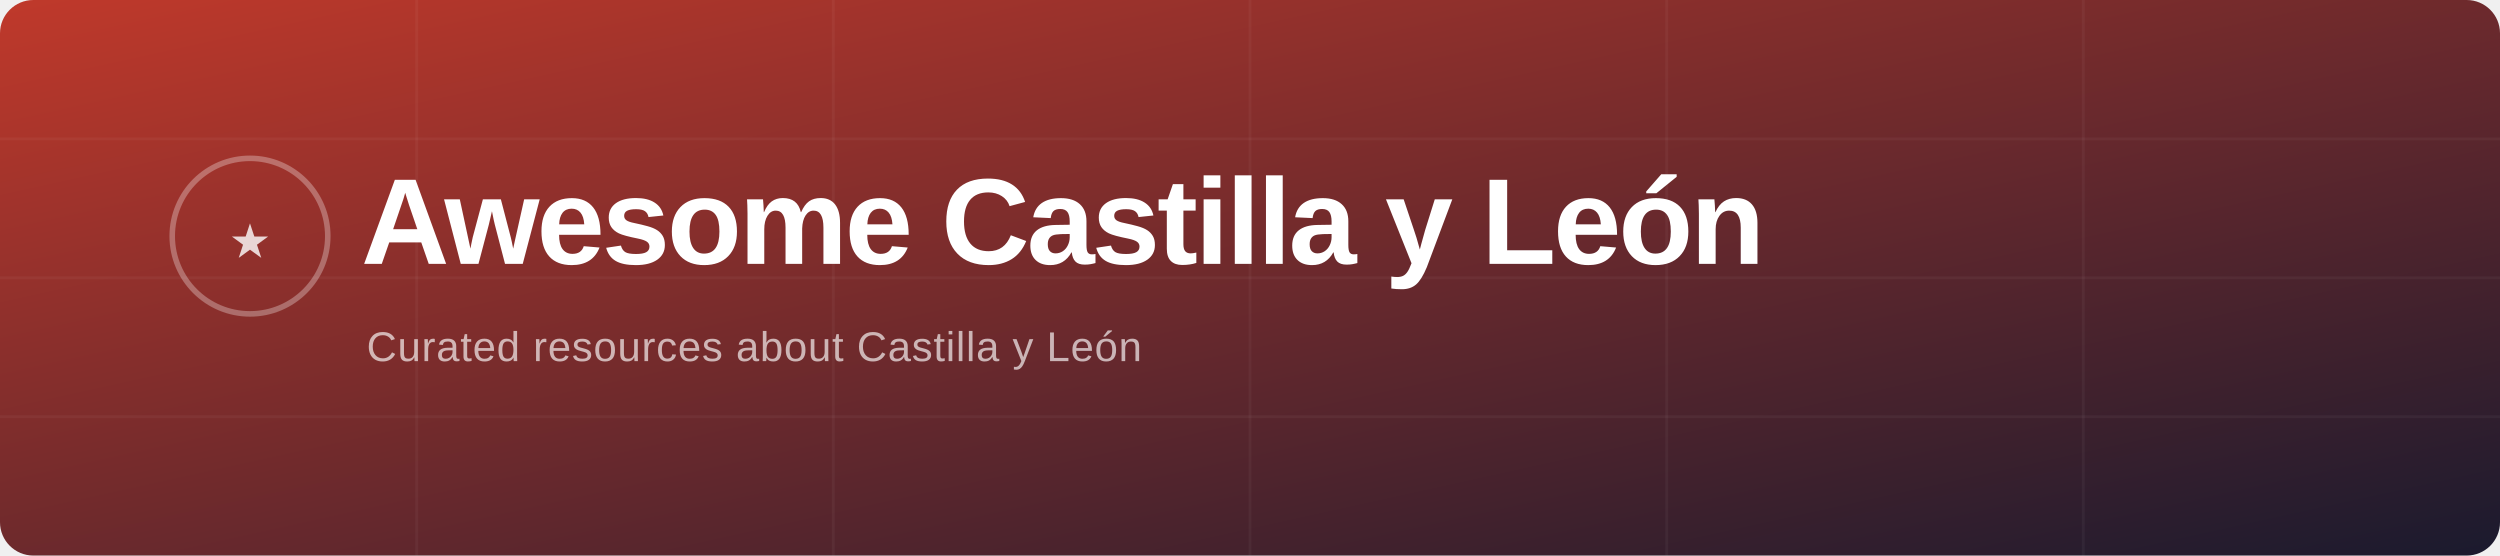
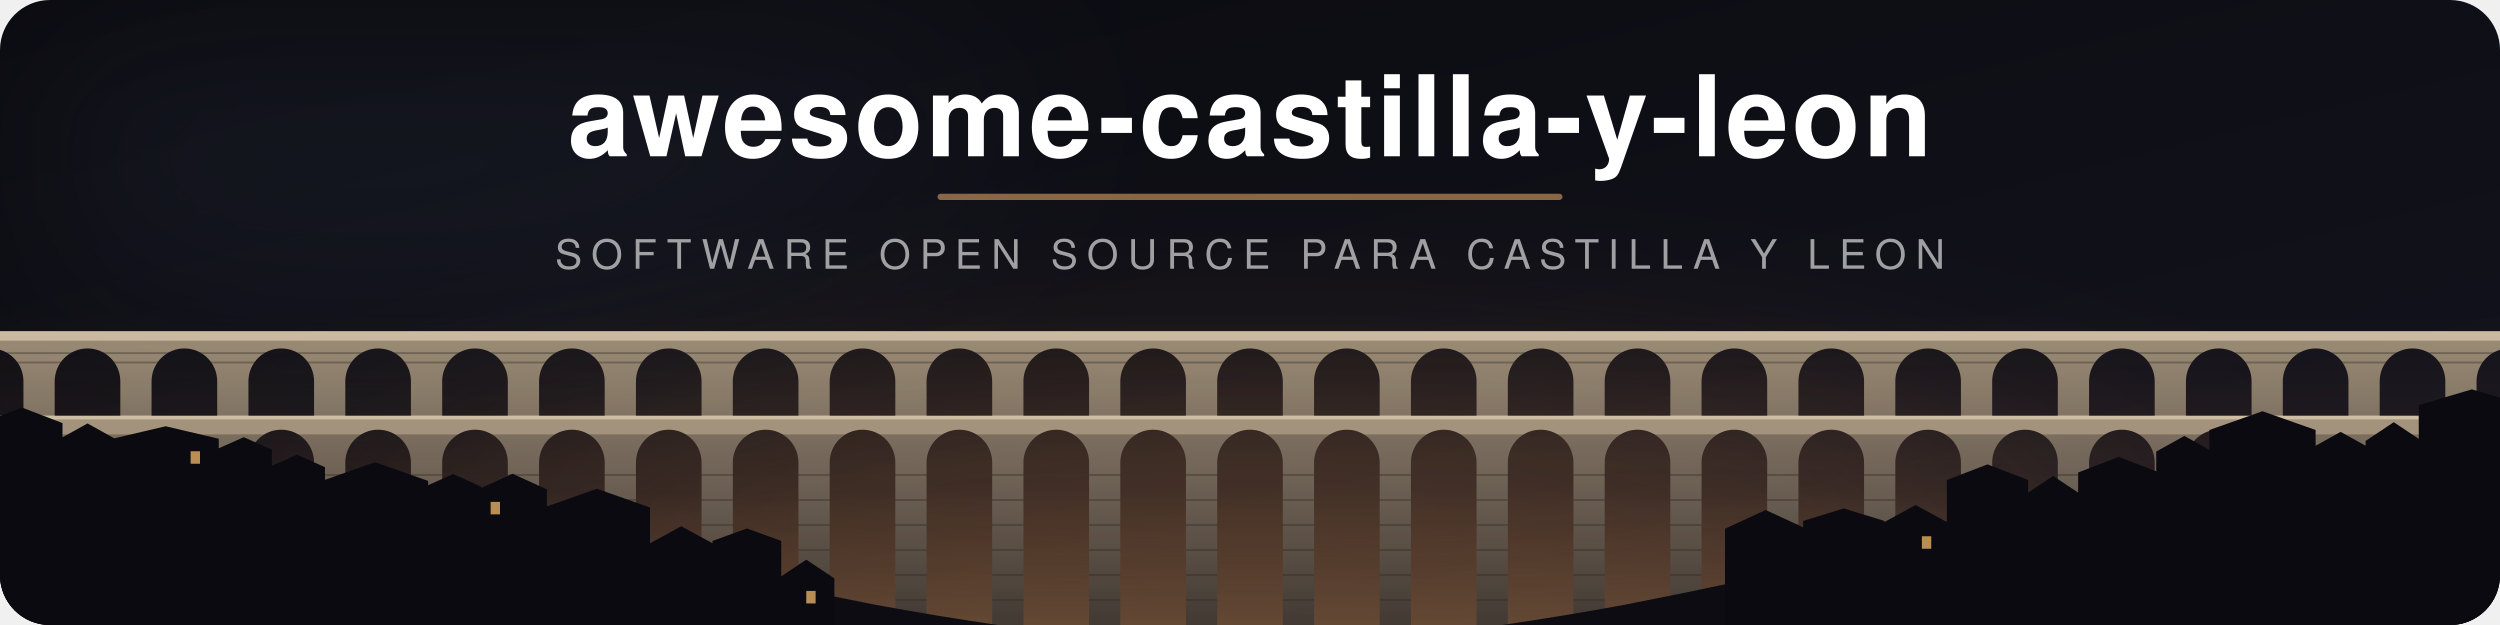
- <svg xmlns="http://www.w3.org/2000/svg" viewBox="0 0 900 200" width="900" height="200">
+ <svg xmlns="http://www.w3.org/2000/svg" viewBox="0 0 800 200" width="800" height="200">
  <defs>
-     <linearGradient id="bg" x1="0%" y1="0%" x2="100%" y2="100%">
-       <stop offset="0%" stop-color="#c0392b" />
-       <stop offset="100%" stop-color="#1a1a2e" />
+     <clipPath id="a-clip">
+       <rect width="800" height="200" rx="16" />
+     </clipPath>
+     <linearGradient id="a-bg" x1="0%" y1="0%" x2="100%" y2="100%">
+       <stop offset="0%" stop-color="#0a0a0f" />
+       <stop offset="100%" stop-color="#14141f" />
    </linearGradient>
+     <linearGradient id="a-sky" x1="0" y1="0" x2="0" y2="1">
+       <stop offset="0" stop-color="#e08a4a" stop-opacity="0" />
+       <stop offset="0.55" stop-color="#e08a4a" stop-opacity="0.10" />
+       <stop offset="1" stop-color="#f0a860" stop-opacity="0.34" />
+     </linearGradient>
+     <linearGradient id="a-stone" x1="0" y1="0" x2="0" y2="1">
+       <stop offset="0" stop-color="#a8977e" />
+       <stop offset="0.4" stop-color="#7d7061" />
+       <stop offset="1" stop-color="#3f3833" />
+     </linearGradient>
+     <filter id="a-blur" filterUnits="userSpaceOnUse" x="-100" y="-100" width="1000" height="400">
+       <feGaussianBlur stdDeviation="38" />
+     </filter>
+     <mask id="a-holes" maskUnits="userSpaceOnUse" x="0" y="0" width="800" height="200">
+       <rect width="800" height="200" fill="#fff" />
+       <path d="M-44.5,133.0 V122.0 A10.5,10.5 0 0 1 -23.5,122.0 V133.0 Z M-13.5,133.0 V122.0 A10.5,10.5 0 0 1 7.5,122.0 V133.0 Z M17.5,133.0 V122.0 A10.5,10.5 0 0 1 38.5,122.0 V133.0 Z M48.5,133.0 V122.0 A10.5,10.5 0 0 1 69.5,122.0 V133.0 Z M79.5,133.0 V122.0 A10.5,10.5 0 0 1 100.5,122.0 V133.0 Z M79.5,156.7 V148.0 A10.5,10.5 0 0 1 100.5,148.0 V156.7 Z M110.5,133.0 V122.0 A10.5,10.5 0 0 1 131.5,122.0 V133.0 Z M110.5,162.1 V148.0 A10.5,10.5 0 0 1 131.5,148.0 V162.1 Z M141.5,133.0 V122.0 A10.5,10.5 0 0 1 162.5,122.0 V133.0 Z M141.5,168.1 V148.0 A10.5,10.5 0 0 1 162.5,148.0 V168.1 Z M172.5,133.0 V122.0 A10.5,10.5 0 0 1 193.5,122.0 V133.0 Z M172.5,174.7 V148.0 A10.5,10.5 0 0 1 193.5,148.0 V174.7 Z M203.5,133.0 V122.0 A10.5,10.5 0 0 1 224.5,122.0 V133.0 Z M203.5,181.6 V148.0 A10.5,10.5 0 0 1 224.5,148.0 V181.6 Z M234.5,133.0 V122.0 A10.5,10.5 0 0 1 255.5,122.0 V133.0 Z M234.5,188.3 V148.0 A10.5,10.5 0 0 1 255.5,148.0 V188.3 Z M265.5,133.0 V122.0 A10.5,10.5 0 0 1 286.5,122.0 V133.0 Z M265.5,194.7 V148.0 A10.5,10.5 0 0 1 286.5,148.0 V194.7 Z M296.5,133.0 V122.0 A10.5,10.5 0 0 1 317.5,122.0 V133.0 Z M296.5,200.2 V148.0 A10.5,10.5 0 0 1 317.5,148.0 V200.2 Z M327.5,133.0 V122.0 A10.5,10.5 0 0 1 348.5,122.0 V133.0 Z M327.5,204.4 V148.0 A10.5,10.5 0 0 1 348.5,148.0 V204.4 Z M358.5,133.0 V122.0 A10.5,10.5 0 0 1 379.5,122.0 V133.0 Z M358.5,207.1 V148.0 A10.5,10.5 0 0 1 379.5,148.0 V207.1 Z M389.5,133.0 V122.0 A10.5,10.5 0 0 1 410.5,122.0 V133.0 Z M389.5,208.0 V148.0 A10.5,10.5 0 0 1 410.5,148.0 V208.0 Z M420.5,133.0 V122.0 A10.5,10.5 0 0 1 441.5,122.0 V133.0 Z M420.5,207.1 V148.0 A10.5,10.5 0 0 1 441.5,148.0 V207.1 Z M451.5,133.0 V122.0 A10.5,10.5 0 0 1 472.5,122.0 V133.0 Z M451.5,204.4 V148.0 A10.5,10.5 0 0 1 472.5,148.0 V204.4 Z M482.5,133.0 V122.0 A10.5,10.5 0 0 1 503.5,122.0 V133.0 Z M482.5,200.2 V148.0 A10.5,10.5 0 0 1 503.5,148.0 V200.2 Z M513.5,133.0 V122.0 A10.5,10.5 0 0 1 534.5,122.0 V133.0 Z M513.5,194.7 V148.0 A10.5,10.5 0 0 1 534.5,148.0 V194.7 Z M544.5,133.0 V122.0 A10.5,10.5 0 0 1 565.5,122.0 V133.0 Z M544.5,188.3 V148.0 A10.5,10.5 0 0 1 565.5,148.0 V188.3 Z M575.5,133.0 V122.0 A10.5,10.5 0 0 1 596.5,122.0 V133.0 Z M575.5,181.6 V148.0 A10.5,10.5 0 0 1 596.5,148.0 V181.6 Z M606.5,133.0 V122.0 A10.5,10.5 0 0 1 627.5,122.0 V133.0 Z M606.5,174.7 V148.0 A10.5,10.5 0 0 1 627.5,148.0 V174.7 Z M637.5,133.0 V122.0 A10.5,10.5 0 0 1 658.5,122.0 V133.0 Z M637.5,168.1 V148.0 A10.5,10.5 0 0 1 658.5,148.0 V168.1 Z M668.5,133.0 V122.0 A10.5,10.5 0 0 1 689.5,122.0 V133.0 Z M668.5,162.1 V148.0 A10.5,10.5 0 0 1 689.5,148.0 V162.1 Z M699.5,133.0 V122.0 A10.5,10.5 0 0 1 720.5,122.0 V133.0 Z M699.5,156.7 V148.0 A10.5,10.5 0 0 1 720.5,148.0 V156.7 Z M730.5,133.0 V122.0 A10.5,10.5 0 0 1 751.5,122.0 V133.0 Z M761.5,133.0 V122.0 A10.5,10.5 0 0 1 782.5,122.0 V133.0 Z M792.5,133.0 V122.0 A10.5,10.5 0 0 1 813.5,122.0 V133.0 Z M823.5,133.0 V122.0 A10.5,10.5 0 0 1 844.5,122.0 V133.0 Z" fill="#000" />
+     </mask>
  </defs>
-   <rect width="900" height="200" rx="12" fill="url(#bg)" />
-   <g stroke="#ffffff" stroke-opacity="0.04" stroke-width="1">
-     <line x1="0" y1="50" x2="900" y2="50" />
-     <line x1="0" y1="100" x2="900" y2="100" />
-     <line x1="0" y1="150" x2="900" y2="150" />
-     <line x1="150" y1="0" x2="150" y2="200" />
-     <line x1="300" y1="0" x2="300" y2="200" />
-     <line x1="450" y1="0" x2="450" y2="200" />
-     <line x1="600" y1="0" x2="600" y2="200" />
-     <line x1="750" y1="0" x2="750" y2="200" />
+   <g clip-path="url(#a-clip)">
+     <rect width="800" height="200" fill="url(#a-bg)" />
+     <rect y="100" width="800" height="104" fill="url(#a-sky)" />
+     <ellipse cx="400" cy="210" rx="300" ry="70" fill="#f2a55a" opacity="0.28" filter="url(#a-blur)" />
+     <ellipse cx="120" cy="10" rx="200" ry="90" fill="#6b7fa0" opacity="0.10" filter="url(#a-blur)" />
+     <text x="400" y="50" text-anchor="middle" font-family="system-ui, -apple-system, 'Segoe UI', Helvetica, Arial, sans-serif" font-size="36" font-weight="700" letter-spacing="1" fill="#ffffff">awesome-castilla-y-leon</text>
+     <rect x="300" y="62" width="200" height="2" rx="1" fill="#d9a066" opacity="0.6" />
+     <text x="400" y="86" text-anchor="middle" font-family="system-ui, -apple-system, 'Segoe UI', Helvetica, Arial, sans-serif" font-size="13" font-weight="400" letter-spacing="3" fill="#ffffff" fill-opacity="0.6">SOFTWARE OPEN SOURCE PARA CASTILLA Y LEON</text>
+     <g mask="url(#a-holes)">
+       <rect x="0" y="106" width="800" height="94" fill="url(#a-stone)" opacity="0.92" />
+       <rect x="0" y="106" width="800" height="3" fill="#d6c6ab" opacity="0.8" />
+       <rect x="0" y="133" width="800" height="6" fill="#a89780" opacity="0.9" />
+       <rect x="0" y="133" width="800" height="1.2" fill="#e0d0b4" opacity="0.7" />
+       <path d="M0,113H800 M0,116H800 M0,152H800 M0,160H800 M0,168H800 M0,176H800 M0,184H800 M0,192H800" stroke="#2a2420" stroke-width="0.6" opacity="0.35" fill="none" />
+     </g>
+     <path d="M0,200 L0,143.8 L10,144.7 L20,145.7 L30,146.7 L40,147.8 L50,149.0 L60,150.3 L70,151.7 L80,153.2 L90,154.7 L100,156.4 L110,158.1 L120,159.9 L130,161.8 L140,163.7 L150,165.7 L160,167.8 L170,169.9 L180,172.0 L190,174.2 L200,176.4 L210,178.7 L220,180.9 L230,183.1 L240,185.3 L250,187.4 L260,189.5 L270,191.5 L280,193.5 L290,195.3 L300,197.0 L310,198.6 L320,200.1 L330,201.4 L340,202.6 L350,203.6 L360,204.5 L370,205.1 L380,205.6 L390,205.9 L400,206.0 L410,205.9 L420,205.6 L430,205.1 L440,204.5 L450,203.6 L460,202.6 L470,201.4 L480,200.1 L490,198.6 L500,197.0 L510,195.3 L520,193.5 L530,191.5 L540,189.5 L550,187.4 L560,185.3 L570,183.1 L580,180.9 L590,178.7 L600,176.4 L610,174.2 L620,172.0 L630,169.9 L640,167.8 L650,165.7 L660,163.7 L670,161.8 L680,159.9 L690,158.1 L700,156.4 L710,154.7 L720,153.2 L730,151.7 L740,150.3 L750,149.0 L760,147.8 L770,146.7 L780,145.7 L790,144.7 L800,143.8 L800,200 Z" fill="#0d0c12" />
+     <path d="M-6.0,200 V135.4 L7.0,130.4 L20.0,135.4 V200 Z M19.0,200 V140.5 L28.0,135.5 L37.0,140.5 V200 Z M36.0,200 V140.4 L53.0,136.4 L70.0,140.4 V200 Z M69.0,200 V143.9 L78.0,139.9 L87.0,143.9 V200 Z M86.0,200 V149.5 L95.0,145.5 L104.0,149.5 V200 Z M103.0,200 V153.9 L120.0,147.9 L137.0,153.9 V200 Z M136.0,200 V155.7 L145.0,151.7 L154.0,155.7 V200 Z M153.0,200 V156.6 L164.0,151.6 L175.0,156.6 V200 Z M174.0,200 V162.4 L191.0,156.4 L208.0,162.4 V200 Z M207.0,200 V174.4 L218.0,168.4 L229.0,174.4 V200 Z M228.0,200 V173.1 L239.0,169.1 L250.0,173.1 V200 Z M249.0,200 V185.1 L258.0,179.1 L267.0,185.1 V200 Z M552.0,200 V169.2 L565.0,163.2 L578.0,169.2 V200 Z M577.0,200 V166.7 L590.0,162.7 L603.0,166.7 V200 Z M602.0,200 V167.6 L613.0,161.6 L624.0,167.6 V200 Z M623.0,200 V153.6 L636.0,148.6 L649.0,153.6 V200 Z M648.0,200 V158.3 L657.0,152.3 L666.0,158.3 V200 Z M665.0,200 V151.2 L678.0,146.2 L691.0,151.2 V200 Z M690.0,200 V144.5 L699.0,139.5 L708.0,144.5 V200 Z M707.0,200 V137.6 L724.0,131.6 L741.0,137.6 V200 Z M740.0,200 V143.2 L749.0,138.2 L758.0,143.2 V200 Z M757.0,200 V141.1 L766.0,135.1 L775.0,141.1 V200 Z M774.0,200 V129.6 L791.0,124.6 L808.0,129.6 V200 Z" fill="#0b0a10" />
+     <rect x="61.0" y="144.4" width="3" height="4" fill="#f4b86a" opacity="0.75" />
+     <rect x="157.0" y="160.6" width="3" height="4" fill="#f4b86a" opacity="0.75" />
+     <rect x="258.0" y="189.1" width="3" height="4" fill="#f4b86a" opacity="0.75" />
+     <rect x="615.0" y="171.6" width="3" height="4" fill="#f4b86a" opacity="0.75" />
  </g>
-   <g transform="translate(60, 55)">
-     <circle cx="30" cy="30" r="28" fill="none" stroke="#ffffff" stroke-width="2" opacity="0.3" />
-     <text x="30" y="38" text-anchor="middle" font-family="monospace" font-size="24" fill="#ffffff" opacity="0.8">★</text>
-   </g>
-   <text x="130" y="95" font-family="'Segoe UI', 'Helvetica Neue', Arial, sans-serif" font-size="44" font-weight="700" fill="#ffffff" letter-spacing="-1">Awesome Castilla y León</text>
-   <text x="132" y="130" font-family="'Segoe UI', 'Helvetica Neue', Arial, sans-serif" font-size="15" fill="#ffffff" opacity="0.65" letter-spacing="0.3">Curated resources about Castilla y León</text>
</svg>
